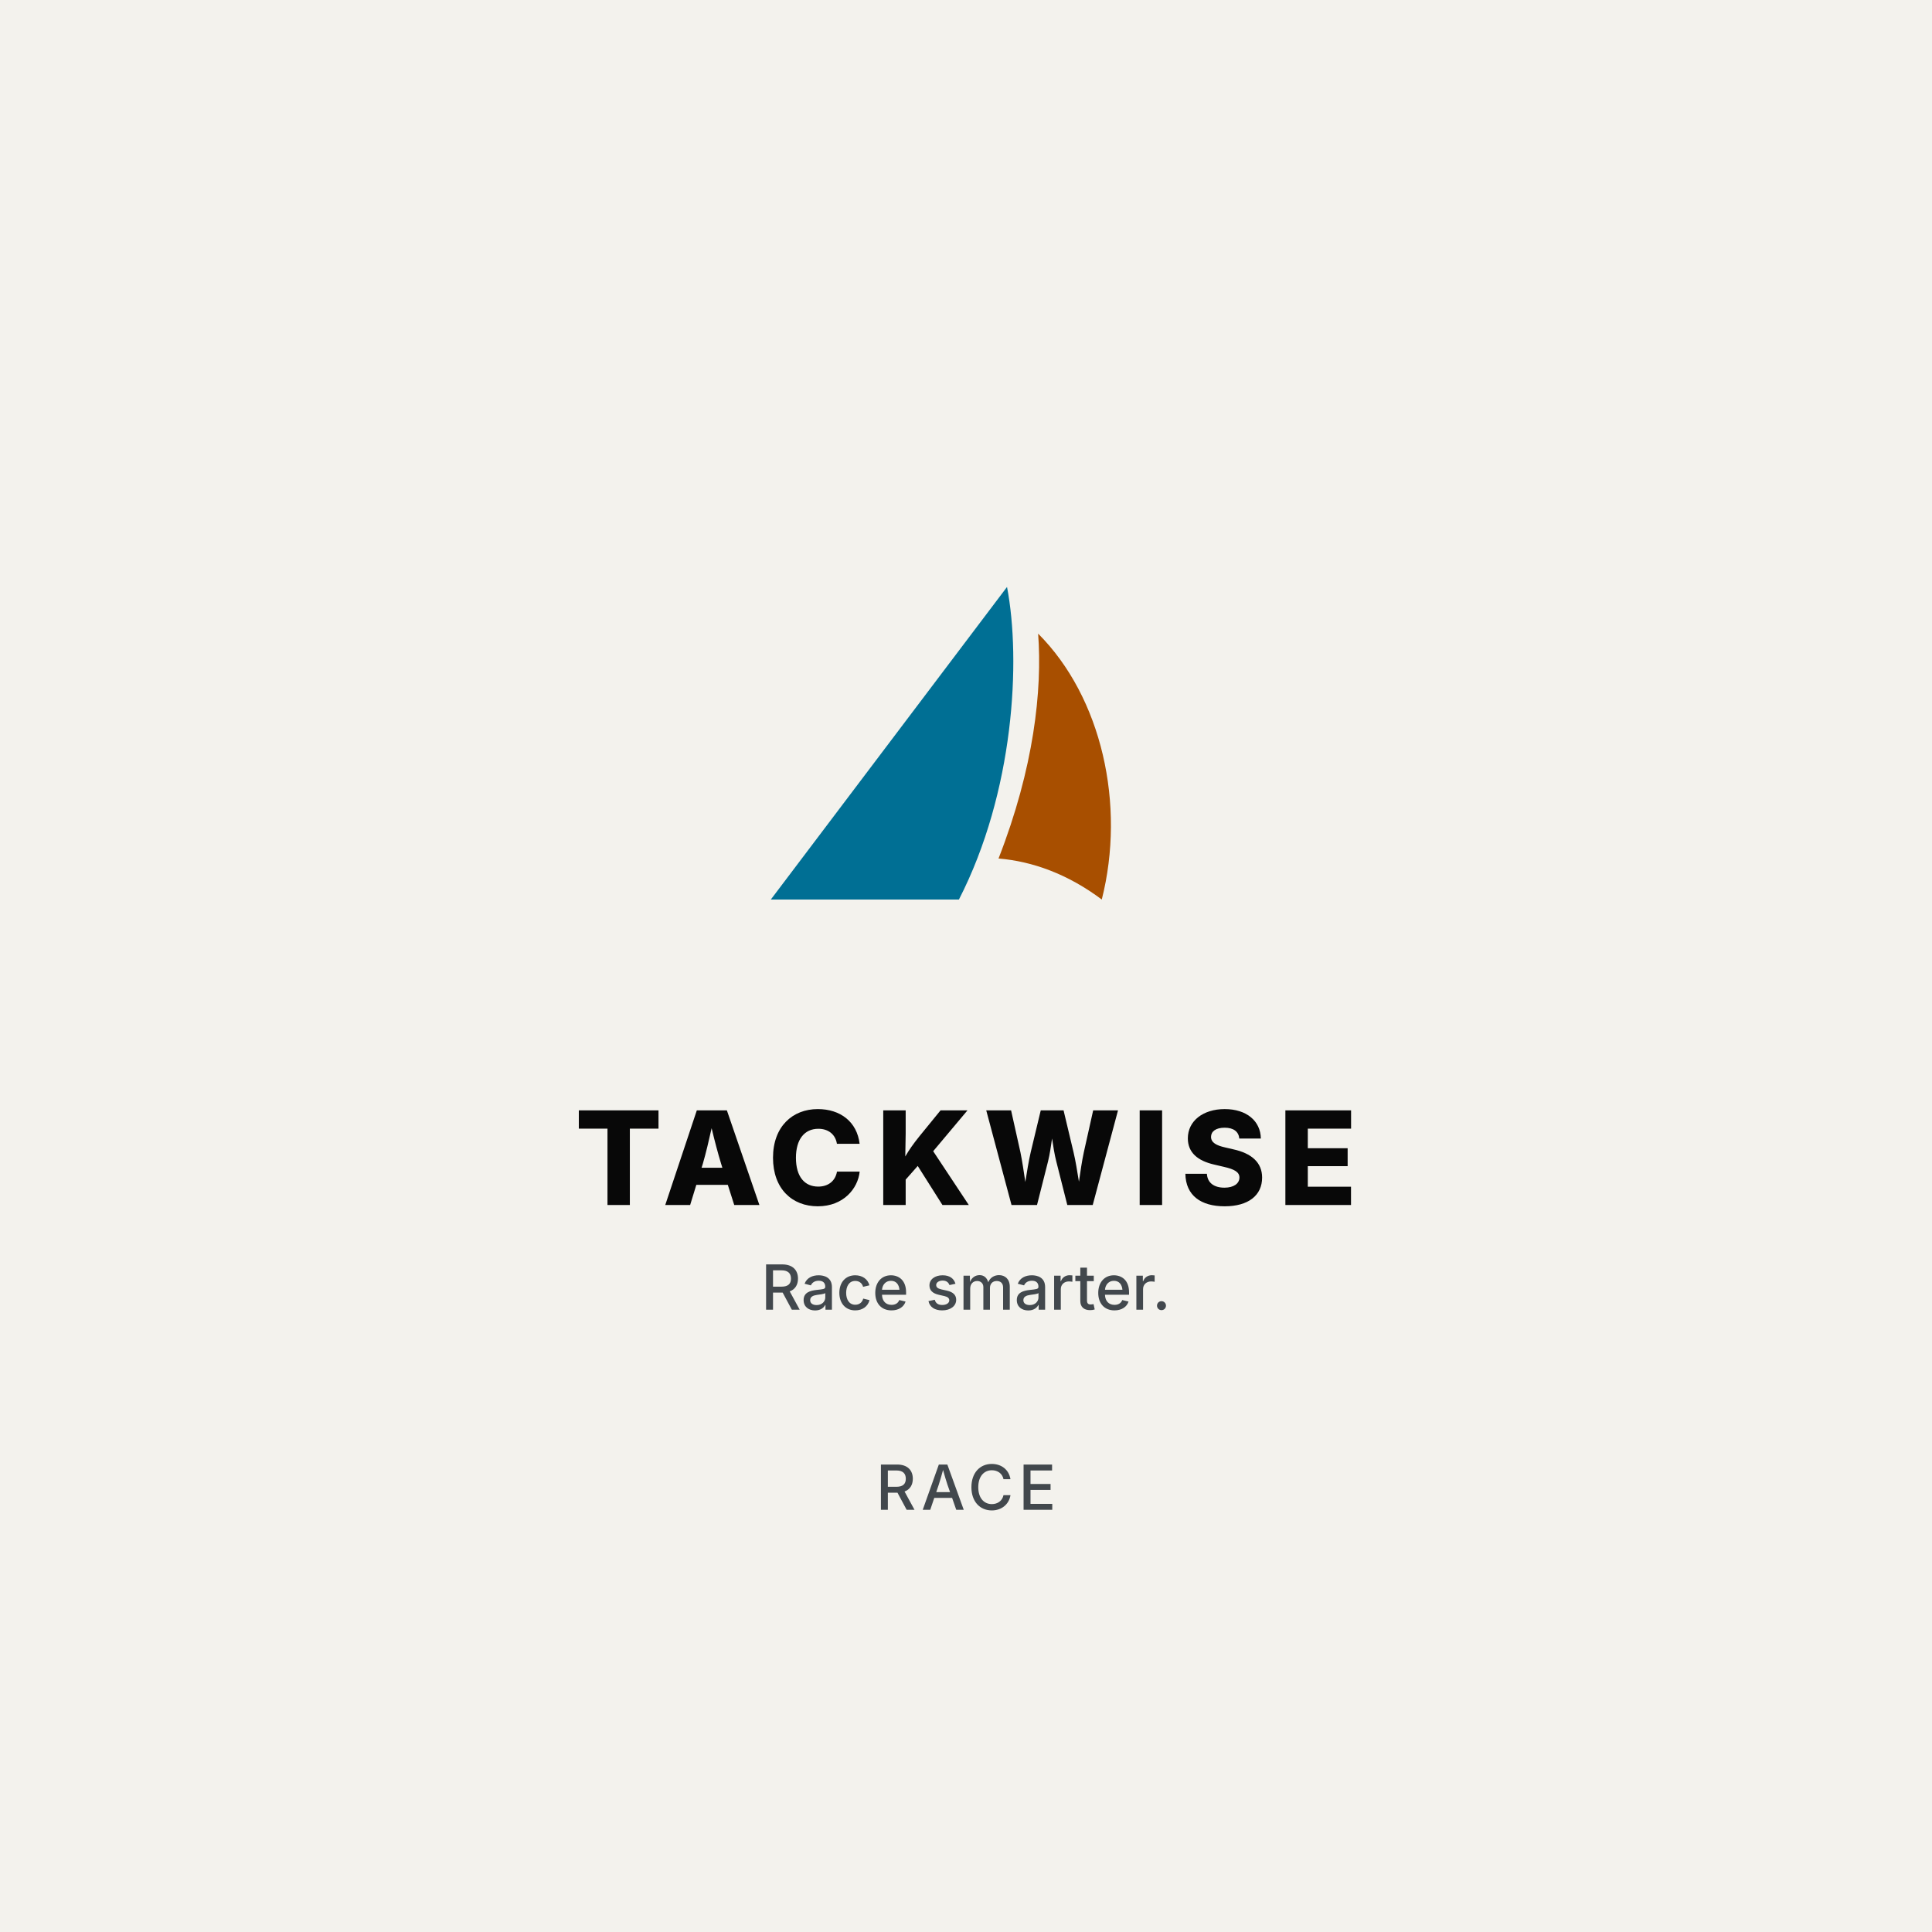
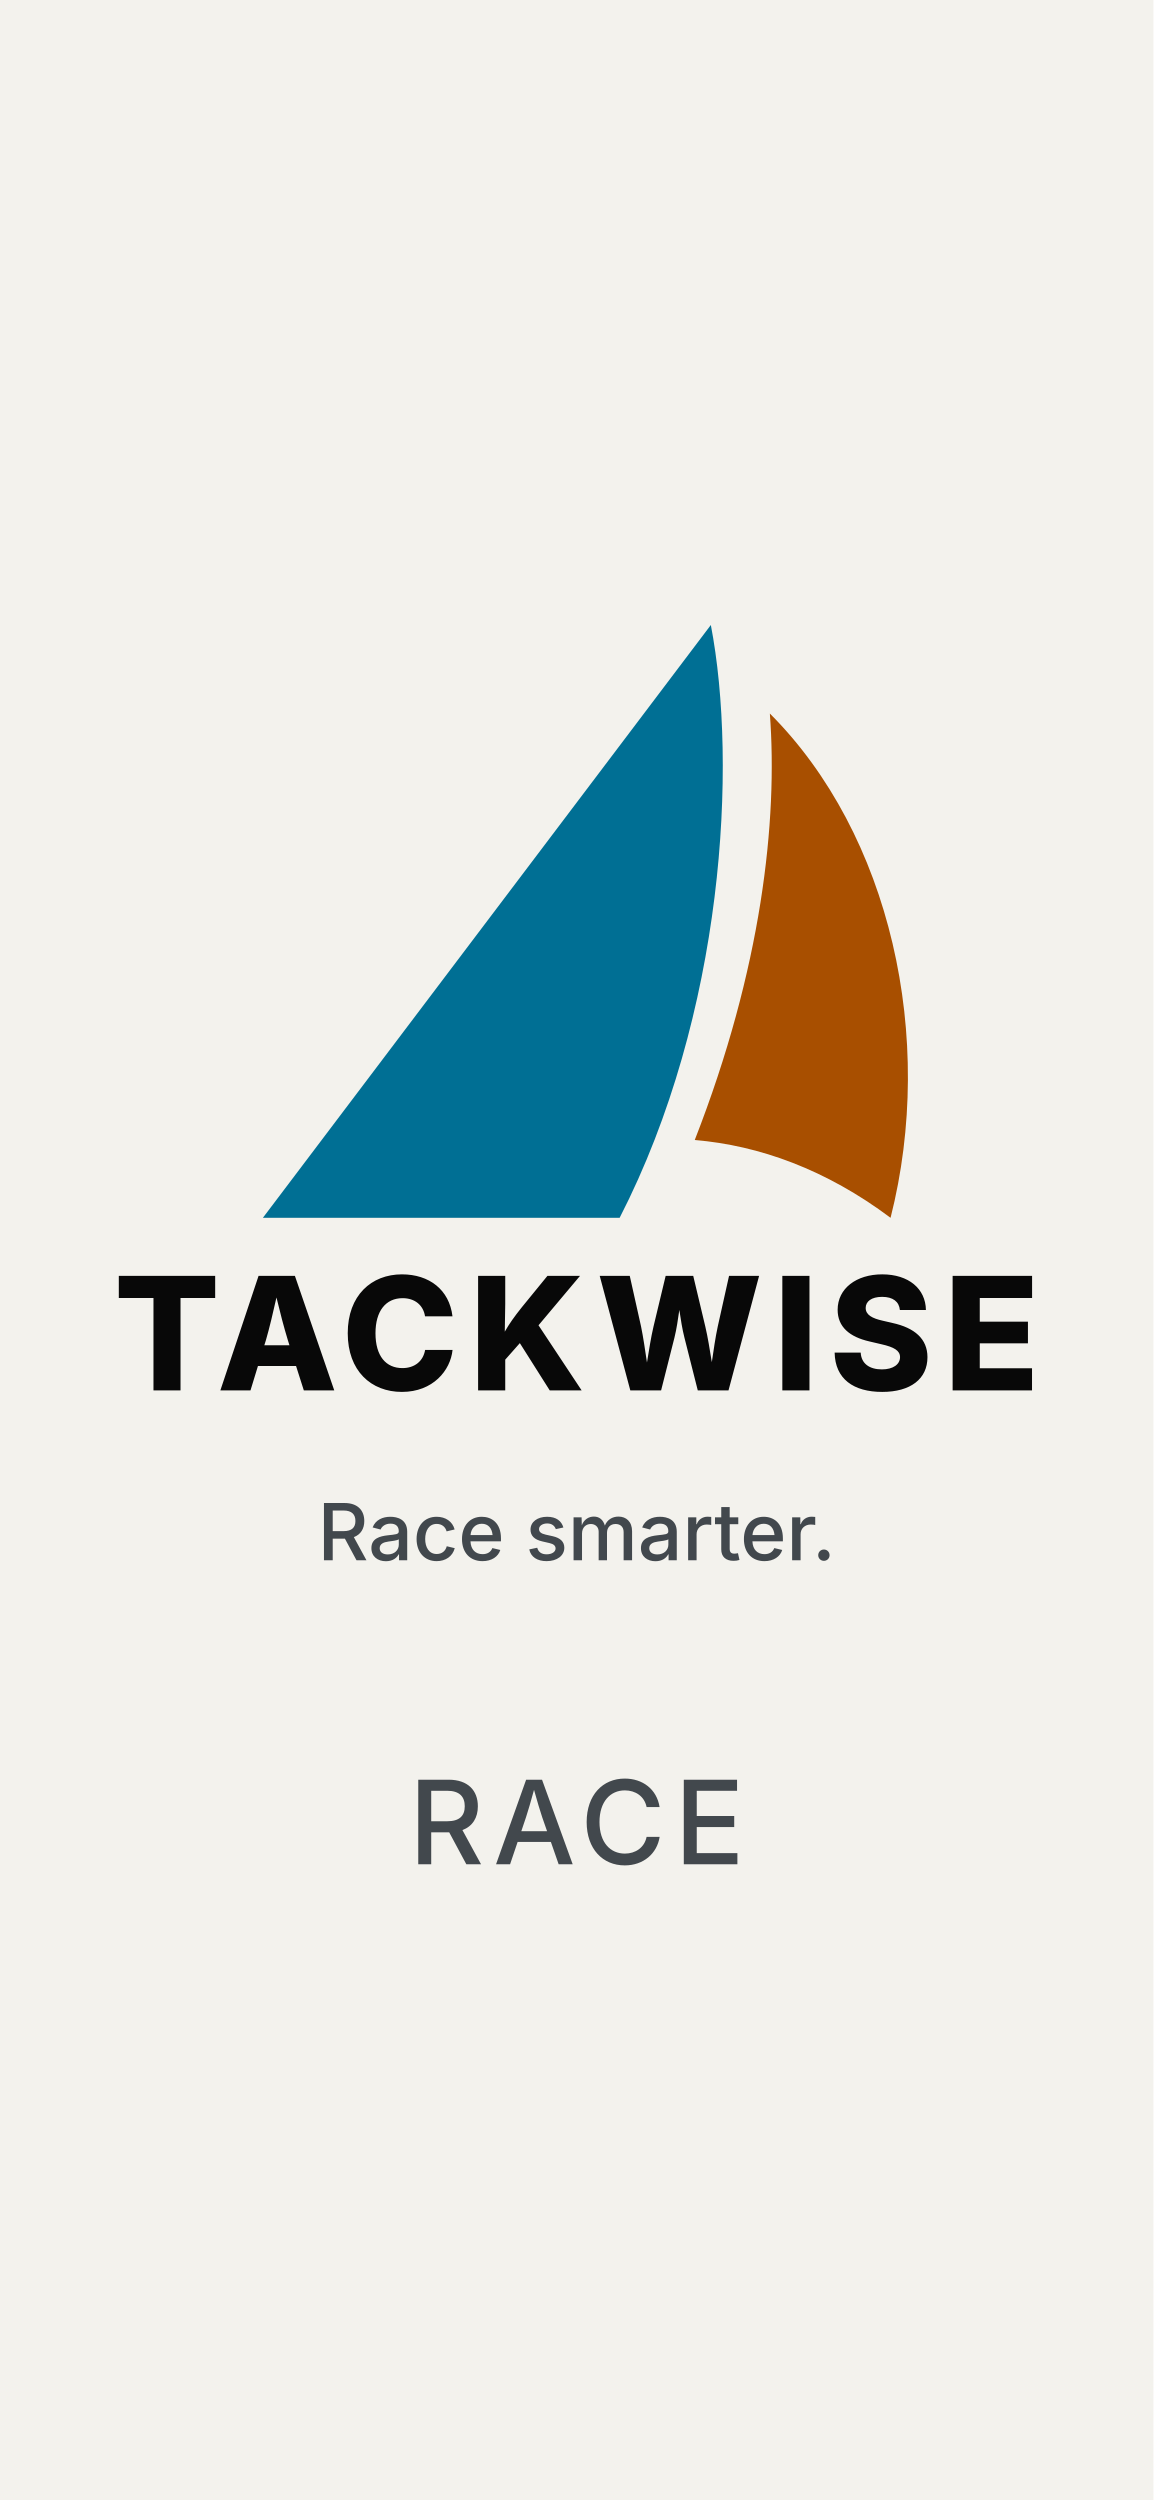
- <svg xmlns="http://www.w3.org/2000/svg" width="2732" height="2732" viewBox="0 0 2732 2732" fill="none">
-   <rect width="2732" height="2732" fill="#F3F2ED" />
-   <g transform="translate(1006 684) scale(2)">
+ <svg xmlns="http://www.w3.org/2000/svg" width="1290" height="2796" viewBox="0 0 1290 2796" fill="none">
+   <rect width="1290" height="2796" fill="#F3F2ED" />
+   <g transform="translate(168 480) scale(3)">
    <path fill="#006F94" d="M42 294 209 73c10 52 5 145-34 221H42Z" />
    <path fill="#A84F00" d="M231 106c45 45 62 121 45 188-24-18-49-27-73-29 25-64 31-119 28-159Z" />
  </g>
-   <text x="1366" y="1704" fill="#080808" font-family="Inter, Arial, sans-serif" font-size="184" font-weight="800" letter-spacing="16" text-anchor="middle">TACKWISE</text>
-   <text x="1366" y="1852" fill="#42484D" font-family="Inter, Arial, sans-serif" font-size="88" font-weight="500" text-anchor="middle">Race smarter.</text>
-   <text x="1366" y="2135" fill="#42484D" font-family="Inter, Arial, sans-serif" font-size="88" font-weight="500" letter-spacing="7" text-anchor="middle">RACE</text>
+   <text x="645" y="1555" fill="#080808" font-family="Inter, Arial, sans-serif" font-size="176" font-weight="800" letter-spacing="12" text-anchor="middle">TACKWISE</text>
+   <text x="645" y="1745" fill="#42484D" font-family="Inter, Arial, sans-serif" font-size="88" font-weight="500" text-anchor="middle">Race smarter.</text>
+   <text x="645" y="2085" fill="#42484D" font-family="Inter, Arial, sans-serif" font-size="130" font-weight="500" letter-spacing="10" text-anchor="middle">RACE</text>
</svg>
